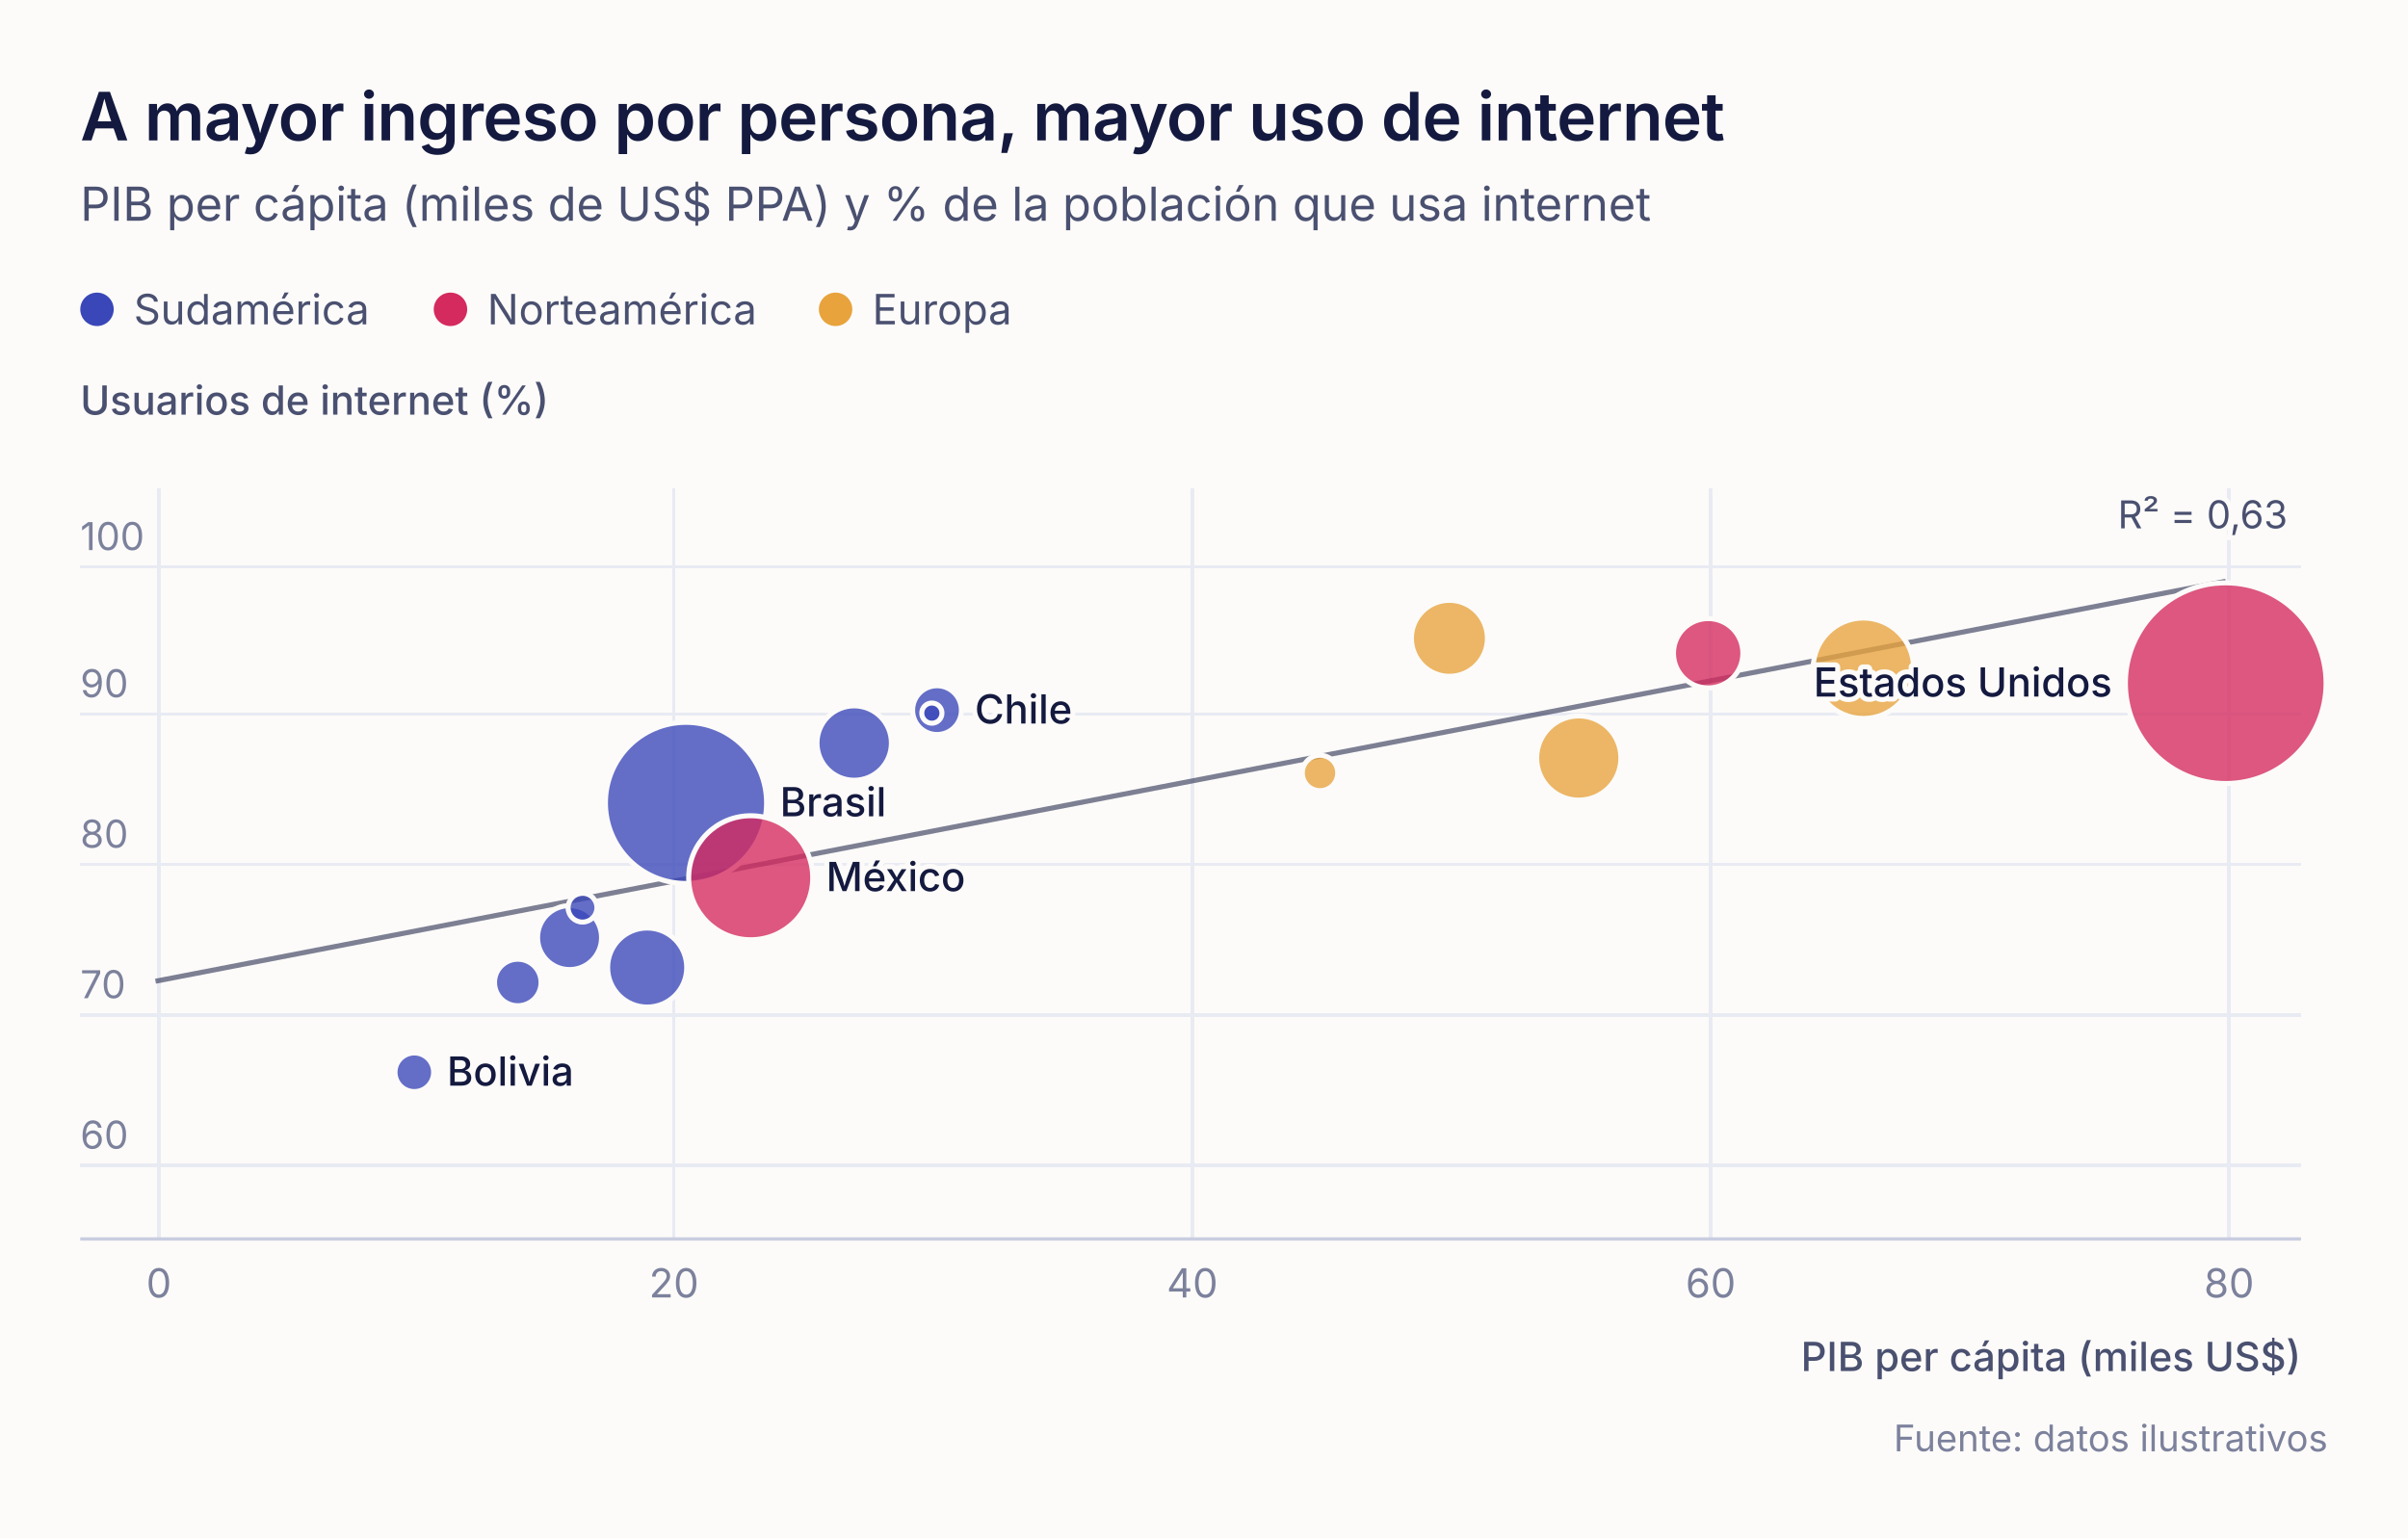
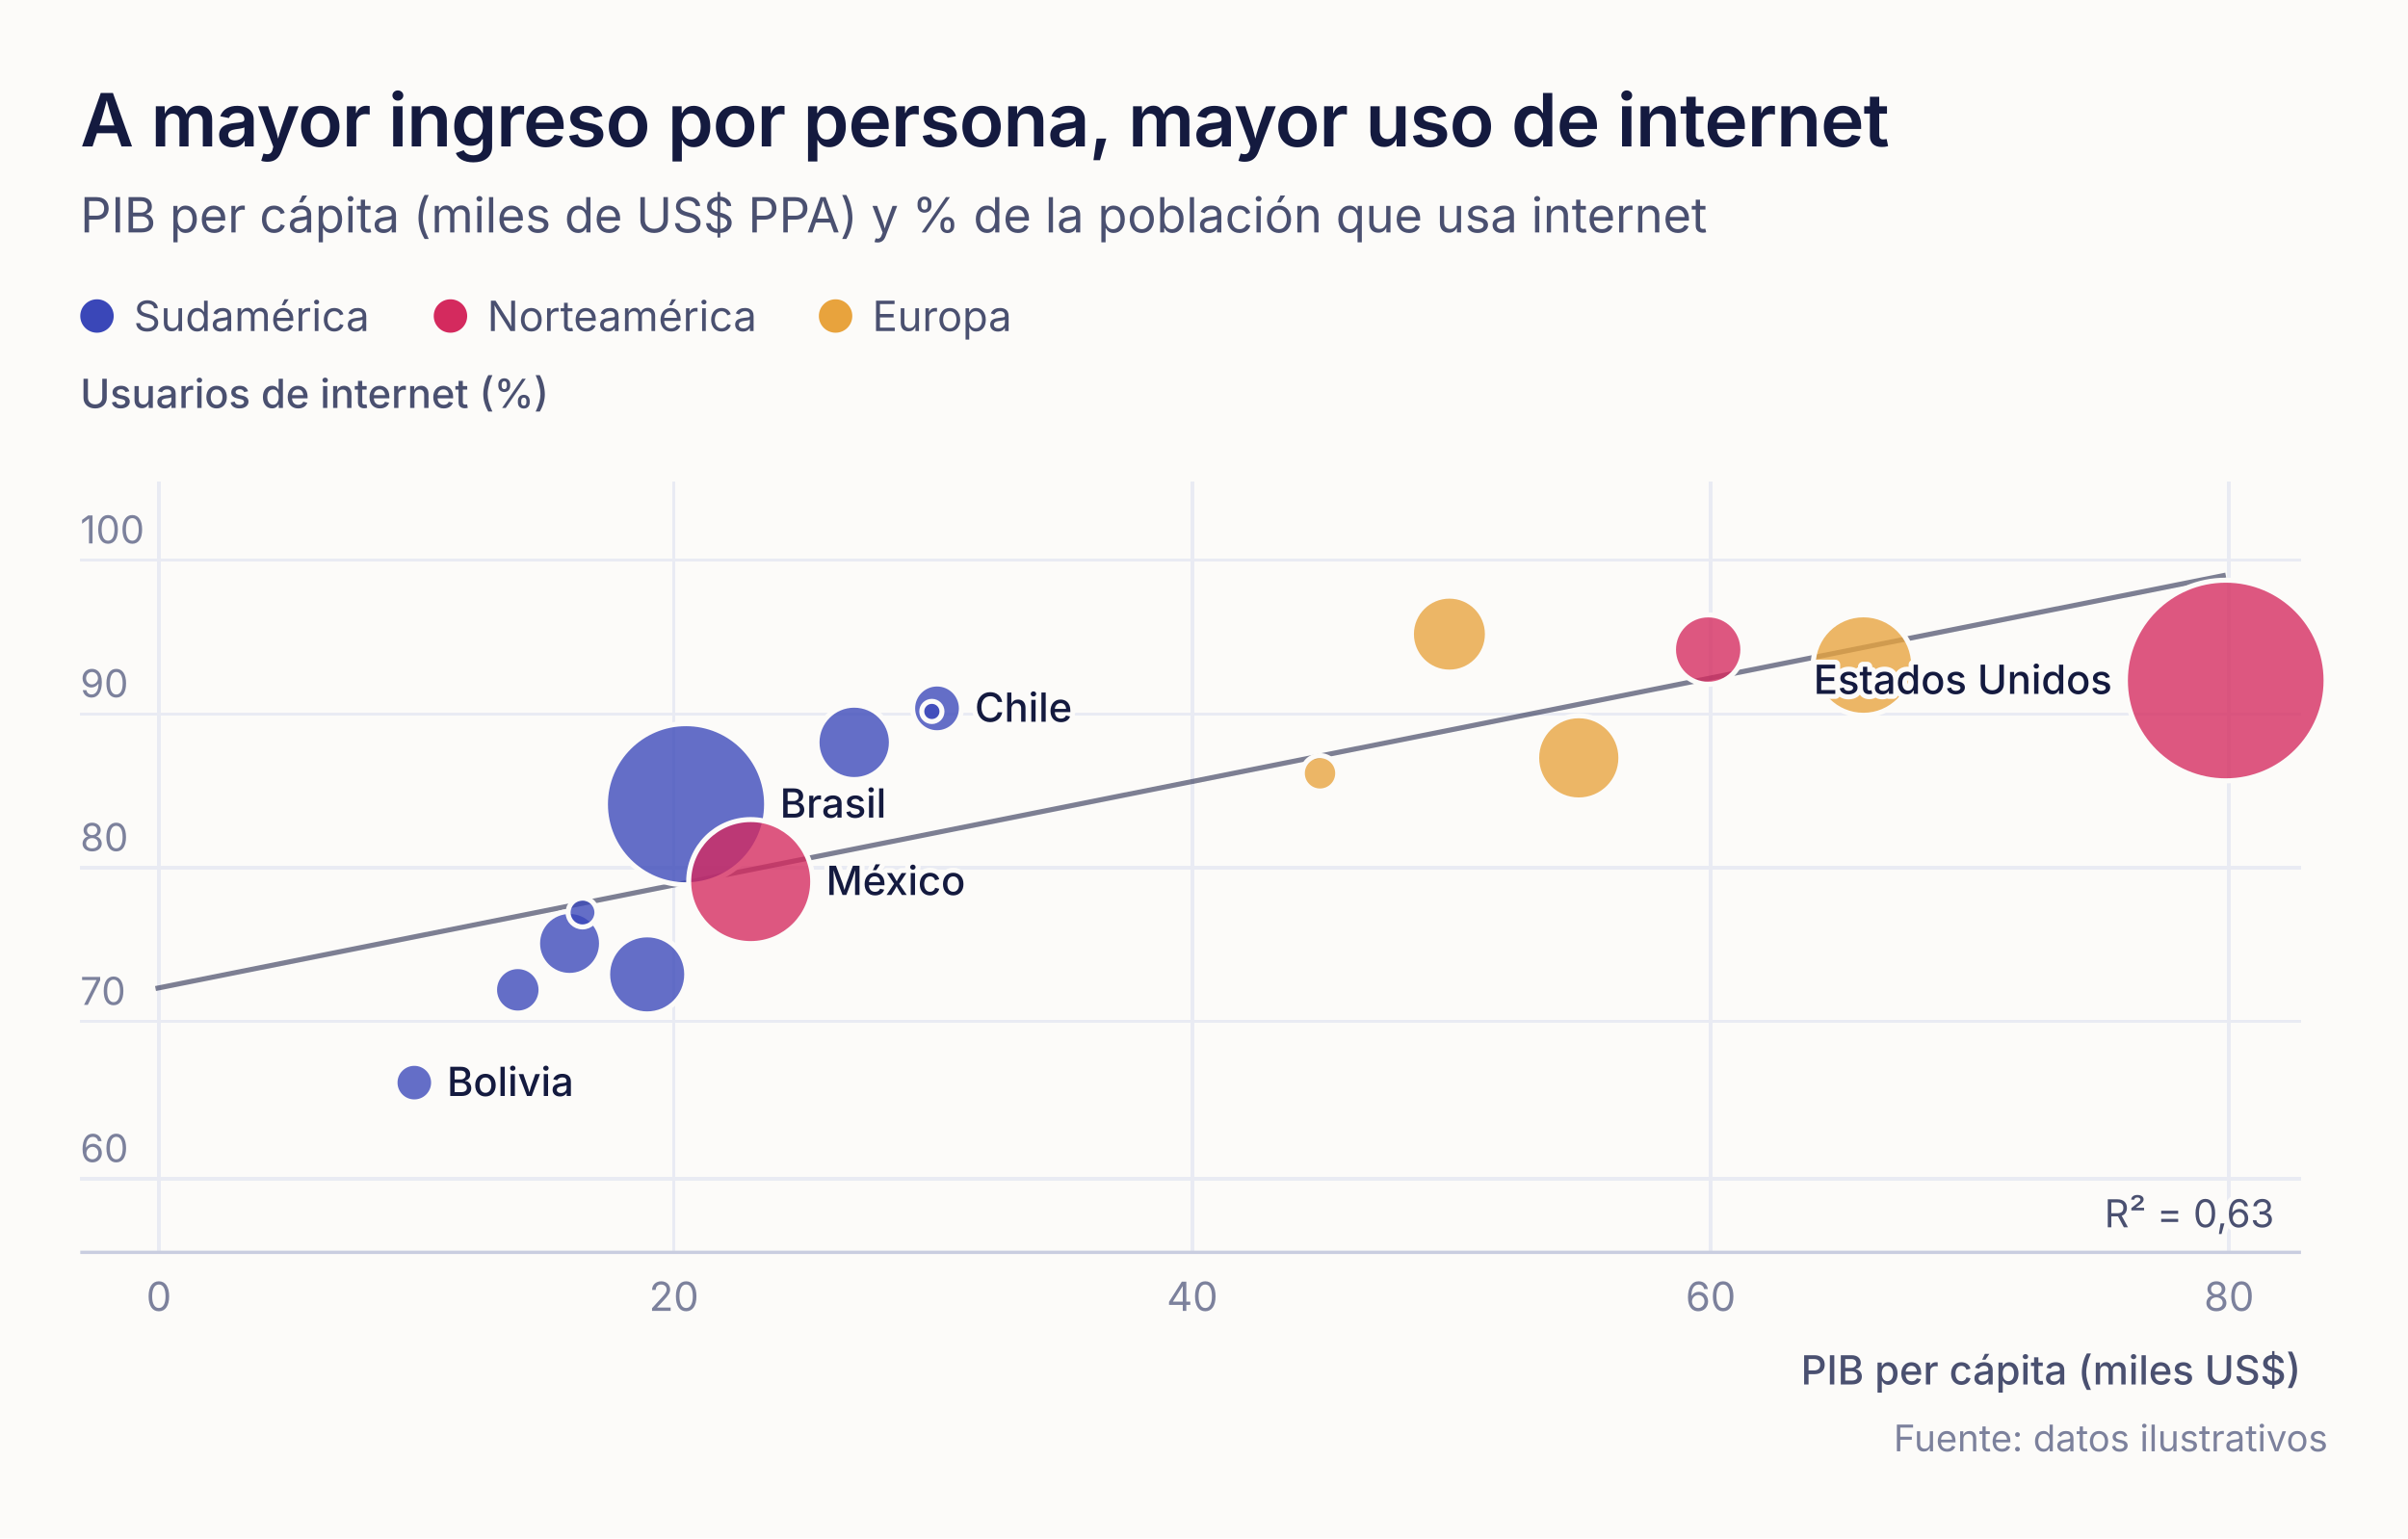
<svg xmlns="http://www.w3.org/2000/svg" viewBox="0 0 720 460" width="720" height="460" role="img" aria-labelledby="paq2us65-t paq2us65-d" font-family="'Mozilla Text', 'Inter', system-ui, -apple-system, 'Segoe UI', Roboto, sans-serif" class="pa-chart" data-pa-type="bubble" data-pa-mode="light" style="max-width:100%;height:auto;font-variant-numeric:lining-nums">
  <style>.pa-m{transition:opacity .15s ease}.pa-focus .pa-m{opacity:.28}.pa-focus .pa-m.pa-on{opacity:1}</style>
  <rect width="720" height="460" fill="#FCFBF9" />
  <g class="pa-header">
-     <text x="24" y="42" fill="#141A3F" font-size="20" font-weight="600" letter-spacing="-0.01em">A mayor ingreso por persona, mayor uso de internet</text>
-     <text x="24" y="66" fill="#4A5070" font-size="14">PIB per cápita (miles de US$ PPA) y % de la población que usa internet</text>
+     <text x="24" y="43.8" fill="#141A3F" font-size="22" font-weight="600" letter-spacing="-0.01em">A mayor ingreso por persona, mayor uso de internet</text>
+     <text x="24" y="69.5" fill="#4A5070" font-size="14.5">PIB per cápita (miles de US$ PPA) y % de la población que usa internet</text>
    <g class="pa-legend">
-       <circle cx="29" cy="92.5" r="5" fill="#3A47B8" />
-       <text x="40" y="97" fill="#4A5070" font-size="12.5">Sudamérica</text>
-       <circle cx="134.69" cy="92.5" r="5" fill="#D42A5E" />
-       <text x="145.69" y="97" fill="#4A5070" font-size="12.5">Norteamérica</text>
-       <circle cx="249.84" cy="92.5" r="5" fill="#E8A33D" />
-       <text x="260.84" y="97" fill="#4A5070" font-size="12.5">Europa</text>
+       <g class="pa-key" data-color="#3A47B8" style="cursor:pointer">
+         <rect x="21" y="85" width="95.69" height="19" rx="4" fill="transparent" />
+         <circle cx="29" cy="94.5" r="5" fill="#3A47B8" />
+         <text x="40" y="99" fill="#4A5070" font-size="12.5">Sudamérica</text>
+       </g>
+       <g class="pa-key" data-color="#D42A5E" style="cursor:pointer">
+         <rect x="126.69" y="85" width="105.14" height="19" rx="4" fill="transparent" />
+         <circle cx="134.69" cy="94.5" r="5" fill="#D42A5E" />
+         <text x="145.69" y="99" fill="#4A5070" font-size="12.5">Norteamérica</text>
+       </g>
+       <g class="pa-key" data-color="#E8A33D" style="cursor:pointer">
+         <rect x="241.84" y="85" width="67.47" height="19" rx="4" fill="transparent" />
+         <circle cx="249.84" cy="94.5" r="5" fill="#E8A33D" />
+         <text x="260.84" y="99" fill="#4A5070" font-size="12.5">Europa</text>
+       </g>
    </g>
  </g>
  <g class="pa-body">
    <g>
      <g class="pa-grid">
-         <line x1="24" x2="688" y1="348.5" y2="348.5" stroke="#E9EBF3" stroke-width="1" shape-rendering="crispEdges" />
-         <line x1="24" x2="688" y1="303.5" y2="303.5" stroke="#E9EBF3" stroke-width="1" shape-rendering="crispEdges" />
-         <line x1="24" x2="688" y1="258.5" y2="258.5" stroke="#E9EBF3" stroke-width="1" shape-rendering="crispEdges" />
+         <line x1="24" x2="688" y1="352.5" y2="352.5" stroke="#E9EBF3" stroke-width="1" shape-rendering="crispEdges" />
+         <line x1="24" x2="688" y1="305.5" y2="305.5" stroke="#E9EBF3" stroke-width="1" shape-rendering="crispEdges" />
+         <line x1="24" x2="688" y1="259.5" y2="259.5" stroke="#E9EBF3" stroke-width="1" shape-rendering="crispEdges" />
        <line x1="24" x2="688" y1="213.5" y2="213.5" stroke="#E9EBF3" stroke-width="1" shape-rendering="crispEdges" />
-         <line x1="24" x2="688" y1="169.5" y2="169.5" stroke="#E9EBF3" stroke-width="1" shape-rendering="crispEdges" />
+         <line x1="24" x2="688" y1="167.5" y2="167.5" stroke="#E9EBF3" stroke-width="1" shape-rendering="crispEdges" />
      </g>
      <g class="pa-axis pa-axis-x">
-         <line x1="47.5" x2="47.5" y1="146" y2="370" stroke="#E9EBF3" stroke-width="1" shape-rendering="crispEdges" />
-         <line x1="201.5" x2="201.5" y1="146" y2="370" stroke="#E9EBF3" stroke-width="1" shape-rendering="crispEdges" />
-         <line x1="356.5" x2="356.5" y1="146" y2="370" stroke="#E9EBF3" stroke-width="1" shape-rendering="crispEdges" />
-         <line x1="511.5" x2="511.5" y1="146" y2="370" stroke="#E9EBF3" stroke-width="1" shape-rendering="crispEdges" />
-         <line x1="666.5" x2="666.5" y1="146" y2="370" stroke="#E9EBF3" stroke-width="1" shape-rendering="crispEdges" />
+         <line x1="47.5" x2="47.5" y1="144" y2="374" stroke="#E9EBF3" stroke-width="1" shape-rendering="crispEdges" />
+         <line x1="201.5" x2="201.5" y1="144" y2="374" stroke="#E9EBF3" stroke-width="1" shape-rendering="crispEdges" />
+         <line x1="356.5" x2="356.5" y1="144" y2="374" stroke="#E9EBF3" stroke-width="1" shape-rendering="crispEdges" />
+         <line x1="511.5" x2="511.5" y1="144" y2="374" stroke="#E9EBF3" stroke-width="1" shape-rendering="crispEdges" />
+         <line x1="666.5" x2="666.5" y1="144" y2="374" stroke="#E9EBF3" stroke-width="1" shape-rendering="crispEdges" />
        <g>
-           <text x="47.5" y="388" fill="#7C819C" font-size="12" text-anchor="middle">0</text>
-           <text x="201.5" y="388" fill="#7C819C" font-size="12" text-anchor="middle">20</text>
-           <text x="356.5" y="388" fill="#7C819C" font-size="12" text-anchor="middle">40</text>
-           <text x="511.5" y="388" fill="#7C819C" font-size="12" text-anchor="middle">60</text>
-           <text x="666.5" y="388" fill="#7C819C" font-size="12" text-anchor="middle">80</text>
+           <text x="47.5" y="392" fill="#7C819C" font-size="12" text-anchor="middle">0</text>
+           <text x="201.5" y="392" fill="#7C819C" font-size="12" text-anchor="middle">20</text>
+           <text x="356.5" y="392" fill="#7C819C" font-size="12" text-anchor="middle">40</text>
+           <text x="511.5" y="392" fill="#7C819C" font-size="12" text-anchor="middle">60</text>
+           <text x="666.5" y="392" fill="#7C819C" font-size="12" text-anchor="middle">80</text>
        </g>
      </g>
-       <line x1="24" x2="688" y1="370.5" y2="370.5" stroke="#C9CDE0" />
-       <text x="24" y="124" fill="#4A5070" font-size="12" font-weight="500">Usuarios de internet (%)</text>
-       <text x="688" y="410" fill="#4A5070" font-size="12" font-weight="500" text-anchor="end">PIB per cápita (miles US$)</text>
+       <line x1="24" x2="688" y1="374.5" y2="374.5" stroke="#C9CDE0" />
+       <text x="24" y="122" fill="#4A5070" font-size="12" font-weight="500">Usuarios de internet (%)</text>
+       <text x="688" y="414" fill="#4A5070" font-size="12" font-weight="500" text-anchor="end">PIB per cápita (miles US$)</text>
      <clipPath id="pa-clip-trend">
-         <rect x="24" y="146" width="664" height="224" />
+         <rect x="24" y="144" width="664" height="230" />
      </clipPath>
-       <line x1="46.5" y1="293.42" x2="665.5" y2="173.81" stroke="#141A3F" stroke-width="1.5" opacity="0.55" clip-path="url(#pa-clip-trend)" />
-       <text x="684" y="158" fill="#4A5070" font-size="11.5" text-anchor="end" stroke="#FCFBF9" stroke-width="3" paint-order="stroke">R² = 0,63</text>
+       <line x1="46.5" y1="295.61" x2="665.5" y2="171.98" stroke="#141A3F" stroke-width="1.5" opacity="0.55" clip-path="url(#pa-clip-trend)" />
+       <text x="680" y="367" fill="#4A5070" font-size="11.5" text-anchor="end" stroke="#FCFBF9" stroke-width="3" paint-order="stroke">R² = 0,63</text>
      <g class="pa-refs" />
      <g class="pa-refs" />
-       <circle class="pa-m" cx="665.5" cy="204.3" r="30" fill="#D42A5E" fill-opacity="0.78" stroke="#FCFBF9" stroke-width="1.5" data-tip="Estados Unidos Norteamérica Pib: 80 Internet: 92 Poblacion: 335" />
-       <circle class="pa-m" cx="205.12" cy="240.1" r="24.09" fill="#3A47B8" fill-opacity="0.78" stroke="#FCFBF9" stroke-width="1.5" data-tip="Brasil Sudamérica Pib: 20,5 Internet: 84 Poblacion: 216" />
-       <circle class="pa-m" cx="224.46" cy="262.48" r="18.54" fill="#D42A5E" fill-opacity="0.78" stroke="#FCFBF9" stroke-width="1.5" data-tip="México Norteamérica Pib: 23 Internet: 79 Poblacion: 128" />
-       <circle class="pa-m" cx="557.17" cy="199.83" r="15.02" fill="#E8A33D" fill-opacity="0.78" stroke="#FCFBF9" stroke-width="1.5" data-tip="Alemania Europa Pib: 66 Internet: 93 Poblacion: 84" />
-       <circle class="pa-m" cx="472.06" cy="226.68" r="12.59" fill="#E8A33D" fill-opacity="0.78" stroke="#FCFBF9" stroke-width="1.5" data-tip="Italia Europa Pib: 55 Internet: 87 Poblacion: 59" />
-       <circle class="pa-m" cx="193.51" cy="289.33" r="11.82" fill="#3A47B8" fill-opacity="0.78" stroke="#FCFBF9" stroke-width="1.5" data-tip="Colombia Sudamérica Pib: 19 Internet: 73 Poblacion: 52" />
-       <circle class="pa-m" cx="433.38" cy="190.88" r="11.36" fill="#E8A33D" fill-opacity="0.78" stroke="#FCFBF9" stroke-width="1.5" data-tip="España Europa Pib: 50 Internet: 95 Poblacion: 48" />
-       <circle class="pa-m" cx="255.41" cy="222.2" r="11.12" fill="#3A47B8" fill-opacity="0.78" stroke="#FCFBF9" stroke-width="1.5" data-tip="Argentina Sudamérica Pib: 27 Internet: 88 Poblacion: 46" />
-       <circle class="pa-m" cx="510.75" cy="195.35" r="10.37" fill="#D42A5E" fill-opacity="0.78" stroke="#FCFBF9" stroke-width="1.5" data-tip="Canadá Norteamérica Pib: 60 Internet: 94 Poblacion: 40" />
-       <circle class="pa-m" cx="170.3" cy="280.38" r="9.56" fill="#3A47B8" fill-opacity="0.78" stroke="#FCFBF9" stroke-width="1.5" data-tip="Perú Sudamérica Pib: 16 Internet: 75 Poblacion: 34" />
-       <circle class="pa-m" cx="280.17" cy="212.36" r="7.29" fill="#3A47B8" fill-opacity="0.78" stroke="#FCFBF9" stroke-width="1.5" data-tip="Chile Sudamérica Pib: 30,2 Internet: 90,2 Poblacion: 19,8" />
-       <circle class="pa-m" cx="154.82" cy="293.8" r="6.95" fill="#3A47B8" fill-opacity="0.78" stroke="#FCFBF9" stroke-width="1.5" data-tip="Ecuador Sudamérica Pib: 14 Internet: 72 Poblacion: 18" />
-       <circle class="pa-m" cx="123.88" cy="320.65" r="5.77" fill="#3A47B8" fill-opacity="0.78" stroke="#FCFBF9" stroke-width="1.5" data-tip="Bolivia Sudamérica Pib: 10 Internet: 66 Poblacion: 12,4" />
-       <circle class="pa-m" cx="394.69" cy="231.15" r="5.29" fill="#E8A33D" fill-opacity="0.78" stroke="#FCFBF9" stroke-width="1.5" data-tip="Portugal Europa Pib: 45 Internet: 86 Poblacion: 10,4" />
-       <circle class="pa-m" cx="174.17" cy="271.43" r="4.31" fill="#3A47B8" fill-opacity="0.78" stroke="#FCFBF9" stroke-width="1.5" data-tip="Paraguay Sudamérica Pib: 16,5 Internet: 77 Poblacion: 6,9" />
-       <circle class="pa-m" cx="278.63" cy="213.25" r="3.02" fill="#3A47B8" fill-opacity="0.78" stroke="#FCFBF9" stroke-width="1.5" data-tip="Uruguay Sudamérica Pib: 30 Internet: 90 Poblacion: 3,4" />
+       <circle class="pa-m" cx="665.5" cy="203.5" r="30" fill="#D42A5E" fill-opacity="0.78" stroke="#FCFBF9" stroke-width="1.5" data-tip="Estados Unidos Norteamérica Pib: 80 Internet: 92 Poblacion: 335" />
+       <circle class="pa-m" cx="205.12" cy="240.5" r="24.09" fill="#3A47B8" fill-opacity="0.78" stroke="#FCFBF9" stroke-width="1.5" data-tip="Brasil Sudamérica Pib: 20,5 Internet: 84 Poblacion: 216" />
+       <circle class="pa-m" cx="224.46" cy="263.63" r="18.54" fill="#D42A5E" fill-opacity="0.78" stroke="#FCFBF9" stroke-width="1.5" data-tip="México Norteamérica Pib: 23 Internet: 79 Poblacion: 128" />
+       <circle class="pa-m" cx="557.17" cy="198.88" r="15.02" fill="#E8A33D" fill-opacity="0.78" stroke="#FCFBF9" stroke-width="1.5" data-tip="Alemania Europa Pib: 66 Internet: 93 Poblacion: 84" />
+       <circle class="pa-m" cx="472.06" cy="226.63" r="12.59" fill="#E8A33D" fill-opacity="0.78" stroke="#FCFBF9" stroke-width="1.5" data-tip="Italia Europa Pib: 55 Internet: 87 Poblacion: 59" />
+       <circle class="pa-m" cx="193.51" cy="291.38" r="11.82" fill="#3A47B8" fill-opacity="0.78" stroke="#FCFBF9" stroke-width="1.5" data-tip="Colombia Sudamérica Pib: 19 Internet: 73 Poblacion: 52" />
+       <circle class="pa-m" cx="433.38" cy="189.63" r="11.36" fill="#E8A33D" fill-opacity="0.78" stroke="#FCFBF9" stroke-width="1.5" data-tip="España Europa Pib: 50 Internet: 95 Poblacion: 48" />
+       <circle class="pa-m" cx="255.41" cy="222" r="11.12" fill="#3A47B8" fill-opacity="0.78" stroke="#FCFBF9" stroke-width="1.5" data-tip="Argentina Sudamérica Pib: 27 Internet: 88 Poblacion: 46" />
+       <circle class="pa-m" cx="510.75" cy="194.25" r="10.37" fill="#D42A5E" fill-opacity="0.78" stroke="#FCFBF9" stroke-width="1.5" data-tip="Canadá Norteamérica Pib: 60 Internet: 94 Poblacion: 40" />
+       <circle class="pa-m" cx="170.3" cy="282.13" r="9.56" fill="#3A47B8" fill-opacity="0.78" stroke="#FCFBF9" stroke-width="1.5" data-tip="Perú Sudamérica Pib: 16 Internet: 75 Poblacion: 34" />
+       <circle class="pa-m" cx="280.17" cy="211.83" r="7.29" fill="#3A47B8" fill-opacity="0.78" stroke="#FCFBF9" stroke-width="1.5" data-tip="Chile Sudamérica Pib: 30,2 Internet: 90,2 Poblacion: 19,8" />
+       <circle class="pa-m" cx="154.82" cy="296" r="6.95" fill="#3A47B8" fill-opacity="0.78" stroke="#FCFBF9" stroke-width="1.5" data-tip="Ecuador Sudamérica Pib: 14 Internet: 72 Poblacion: 18" />
+       <circle class="pa-m" cx="123.88" cy="323.75" r="5.77" fill="#3A47B8" fill-opacity="0.78" stroke="#FCFBF9" stroke-width="1.5" data-tip="Bolivia Sudamérica Pib: 10 Internet: 66 Poblacion: 12,4" />
+       <circle class="pa-m" cx="394.69" cy="231.25" r="5.29" fill="#E8A33D" fill-opacity="0.78" stroke="#FCFBF9" stroke-width="1.5" data-tip="Portugal Europa Pib: 45 Internet: 86 Poblacion: 10,4" />
+       <circle class="pa-m" cx="174.17" cy="272.88" r="4.31" fill="#3A47B8" fill-opacity="0.78" stroke="#FCFBF9" stroke-width="1.5" data-tip="Paraguay Sudamérica Pib: 16,5 Internet: 77 Poblacion: 6,9" />
+       <circle class="pa-m" cx="278.63" cy="212.75" r="3.02" fill="#3A47B8" fill-opacity="0.78" stroke="#FCFBF9" stroke-width="1.5" data-tip="Uruguay Sudamérica Pib: 30 Internet: 90 Poblacion: 3,4" />
      <g class="pa-axis pa-axis-y">
-         <text x="24" y="343.5" fill="#7C819C" font-size="11.5" stroke="#FCFBF9" stroke-width="3" paint-order="stroke" stroke-linejoin="round">60</text>
-         <text x="24" y="298.5" fill="#7C819C" font-size="11.5" stroke="#FCFBF9" stroke-width="3" paint-order="stroke" stroke-linejoin="round">70</text>
-         <text x="24" y="253.5" fill="#7C819C" font-size="11.5" stroke="#FCFBF9" stroke-width="3" paint-order="stroke" stroke-linejoin="round">80</text>
+         <text x="24" y="347.5" fill="#7C819C" font-size="11.5" stroke="#FCFBF9" stroke-width="3" paint-order="stroke" stroke-linejoin="round">60</text>
+         <text x="24" y="300.5" fill="#7C819C" font-size="11.5" stroke="#FCFBF9" stroke-width="3" paint-order="stroke" stroke-linejoin="round">70</text>
+         <text x="24" y="254.5" fill="#7C819C" font-size="11.5" stroke="#FCFBF9" stroke-width="3" paint-order="stroke" stroke-linejoin="round">80</text>
        <text x="24" y="208.5" fill="#7C819C" font-size="11.5" stroke="#FCFBF9" stroke-width="3" paint-order="stroke" stroke-linejoin="round">90</text>
-         <text x="24" y="164.5" fill="#7C819C" font-size="11.5" stroke="#FCFBF9" stroke-width="3" paint-order="stroke" stroke-linejoin="round">100</text>
+         <text x="24" y="162.5" fill="#7C819C" font-size="11.5" stroke="#FCFBF9" stroke-width="3" paint-order="stroke" stroke-linejoin="round">100</text>
      </g>
-       <text x="291.47" y="216.36" fill="#141A3F" font-size="12" font-weight="500" text-anchor="start" stroke="#FCFBF9" stroke-width="3" paint-order="stroke" stroke-linejoin="round">Chile</text>
-       <text x="233.21" y="244.1" fill="#141A3F" font-size="12" font-weight="500" text-anchor="start" stroke="#FCFBF9" stroke-width="3" paint-order="stroke" stroke-linejoin="round">Brasil</text>
-       <text x="133.65" y="324.65" fill="#141A3F" font-size="12" font-weight="500" text-anchor="start" stroke="#FCFBF9" stroke-width="3" paint-order="stroke" stroke-linejoin="round">Bolivia</text>
-       <text x="247.01" y="266.48" fill="#141A3F" font-size="12" font-weight="500" text-anchor="start" stroke="#FCFBF9" stroke-width="3" paint-order="stroke" stroke-linejoin="round">México</text>
-       <text x="631.5" y="208.3" fill="#141A3F" font-size="12" font-weight="500" text-anchor="end" stroke="#FCFBF9" stroke-width="3" paint-order="stroke" stroke-linejoin="round">Estados Unidos</text>
+       <text x="291.47" y="215.83" fill="#141A3F" font-size="12" font-weight="500" text-anchor="start" stroke="#FCFBF9" stroke-width="3" paint-order="stroke" stroke-linejoin="round">Chile</text>
+       <text x="233.21" y="244.5" fill="#141A3F" font-size="12" font-weight="500" text-anchor="start" stroke="#FCFBF9" stroke-width="3" paint-order="stroke" stroke-linejoin="round">Brasil</text>
+       <text x="133.65" y="327.75" fill="#141A3F" font-size="12" font-weight="500" text-anchor="start" stroke="#FCFBF9" stroke-width="3" paint-order="stroke" stroke-linejoin="round">Bolivia</text>
+       <text x="247.01" y="267.63" fill="#141A3F" font-size="12" font-weight="500" text-anchor="start" stroke="#FCFBF9" stroke-width="3" paint-order="stroke" stroke-linejoin="round">México</text>
+       <text x="631.5" y="207.5" fill="#141A3F" font-size="12" font-weight="500" text-anchor="end" stroke="#FCFBF9" stroke-width="3" paint-order="stroke" stroke-linejoin="round">Estados Unidos</text>
    </g>
  </g>
  <text x="696" y="434" fill="#7C819C" font-size="11" text-anchor="end">Fuente: datos ilustrativos</text>
</svg>
